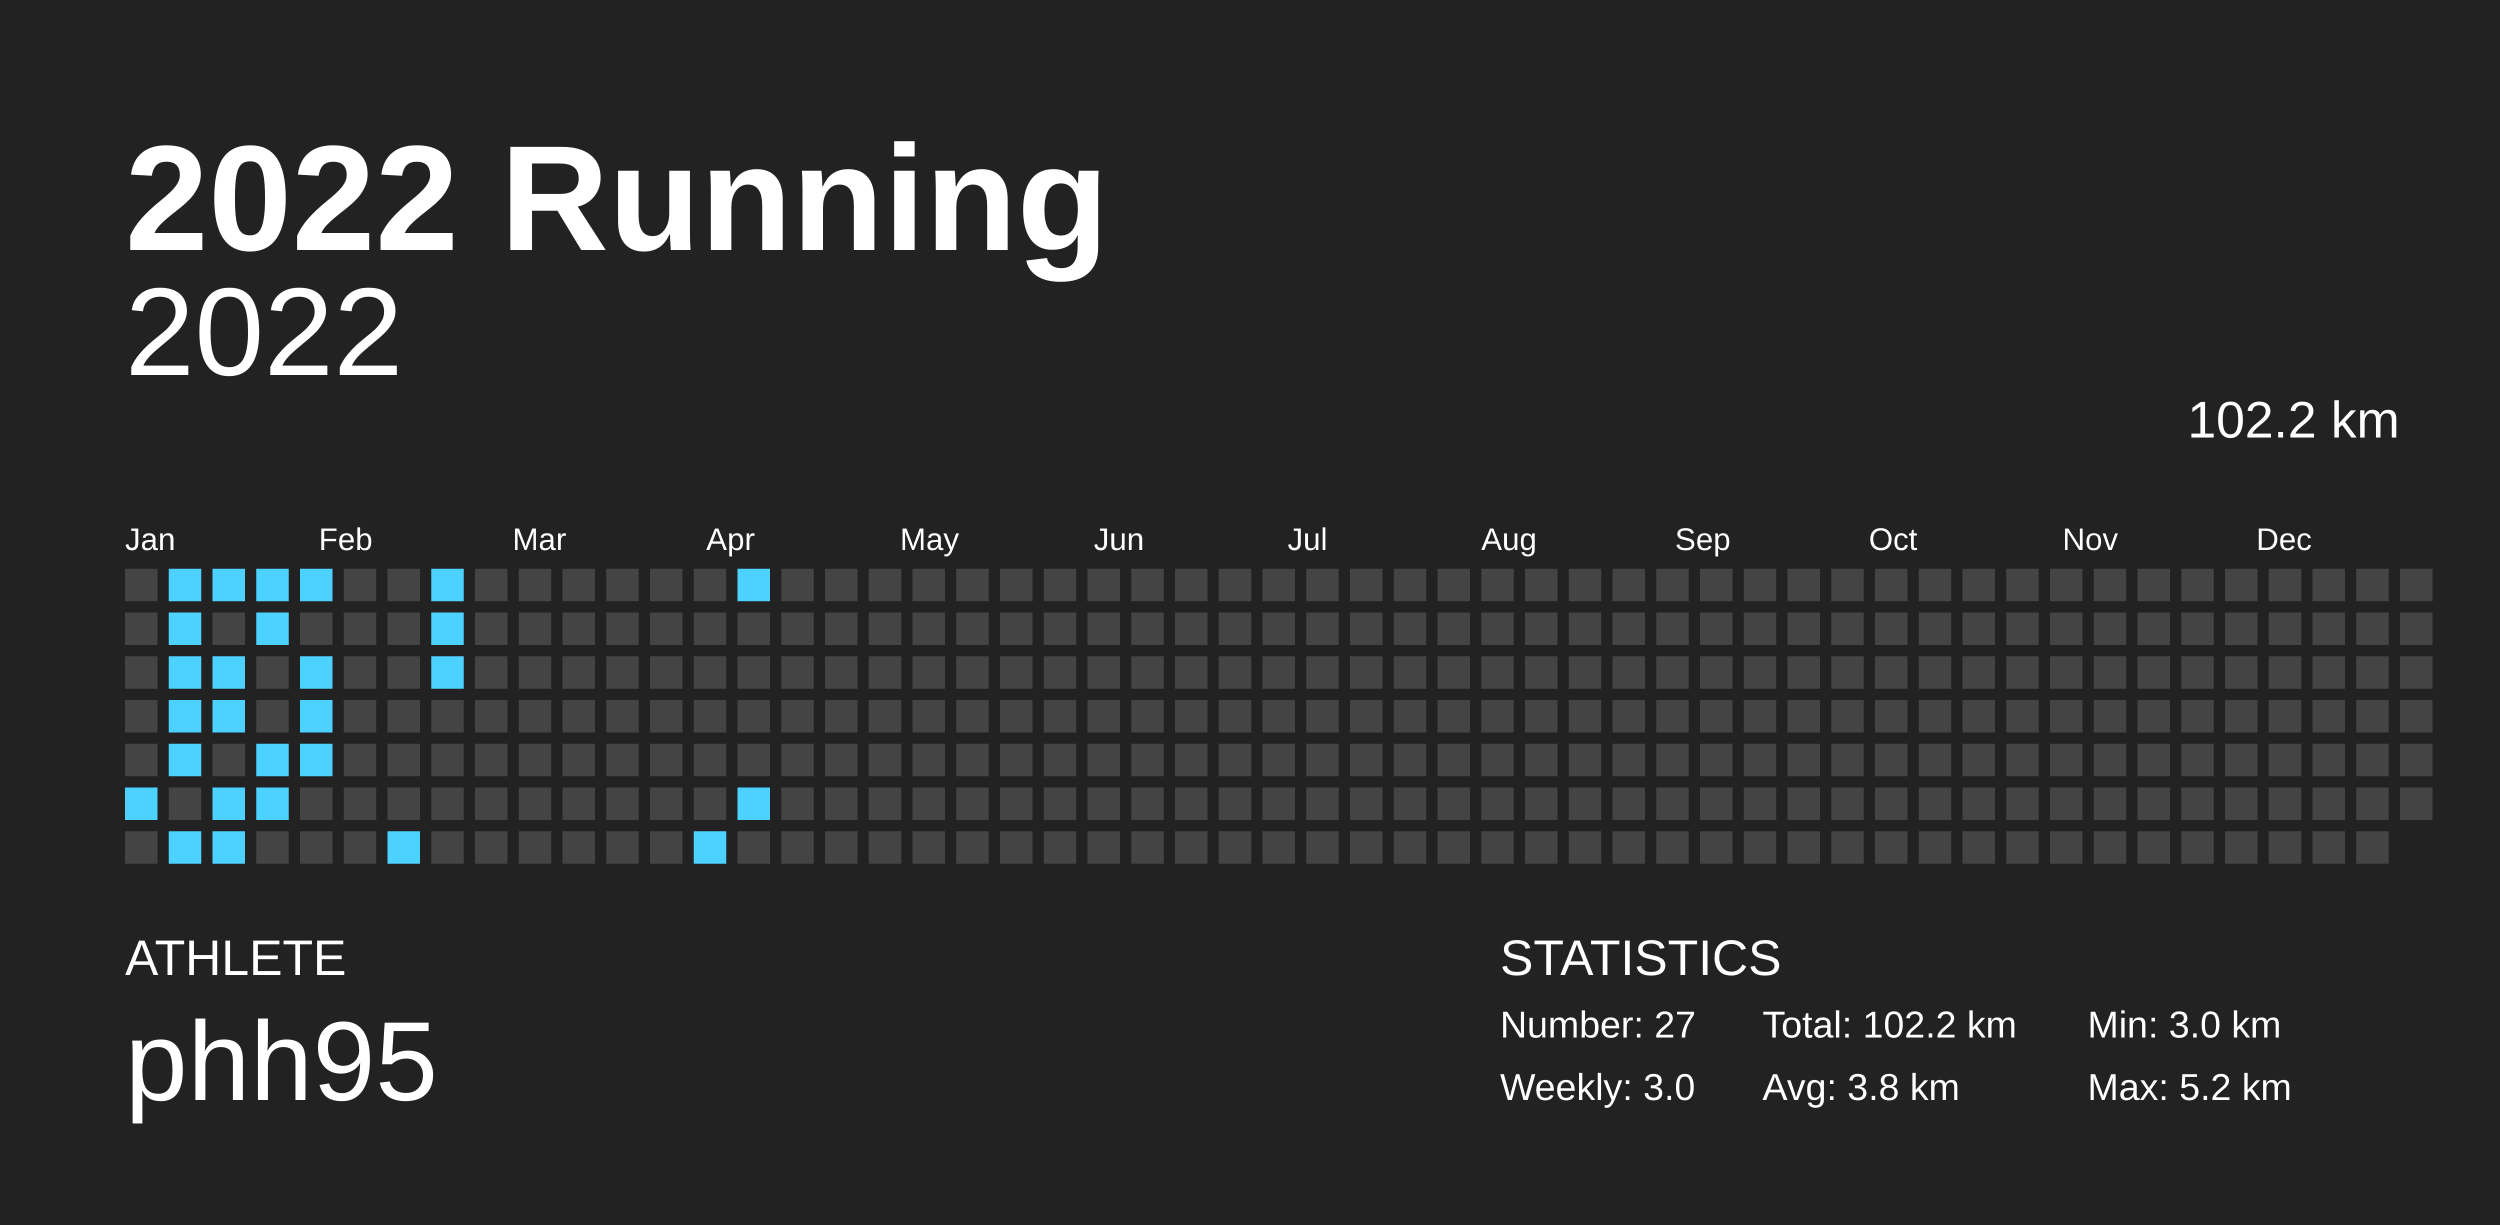
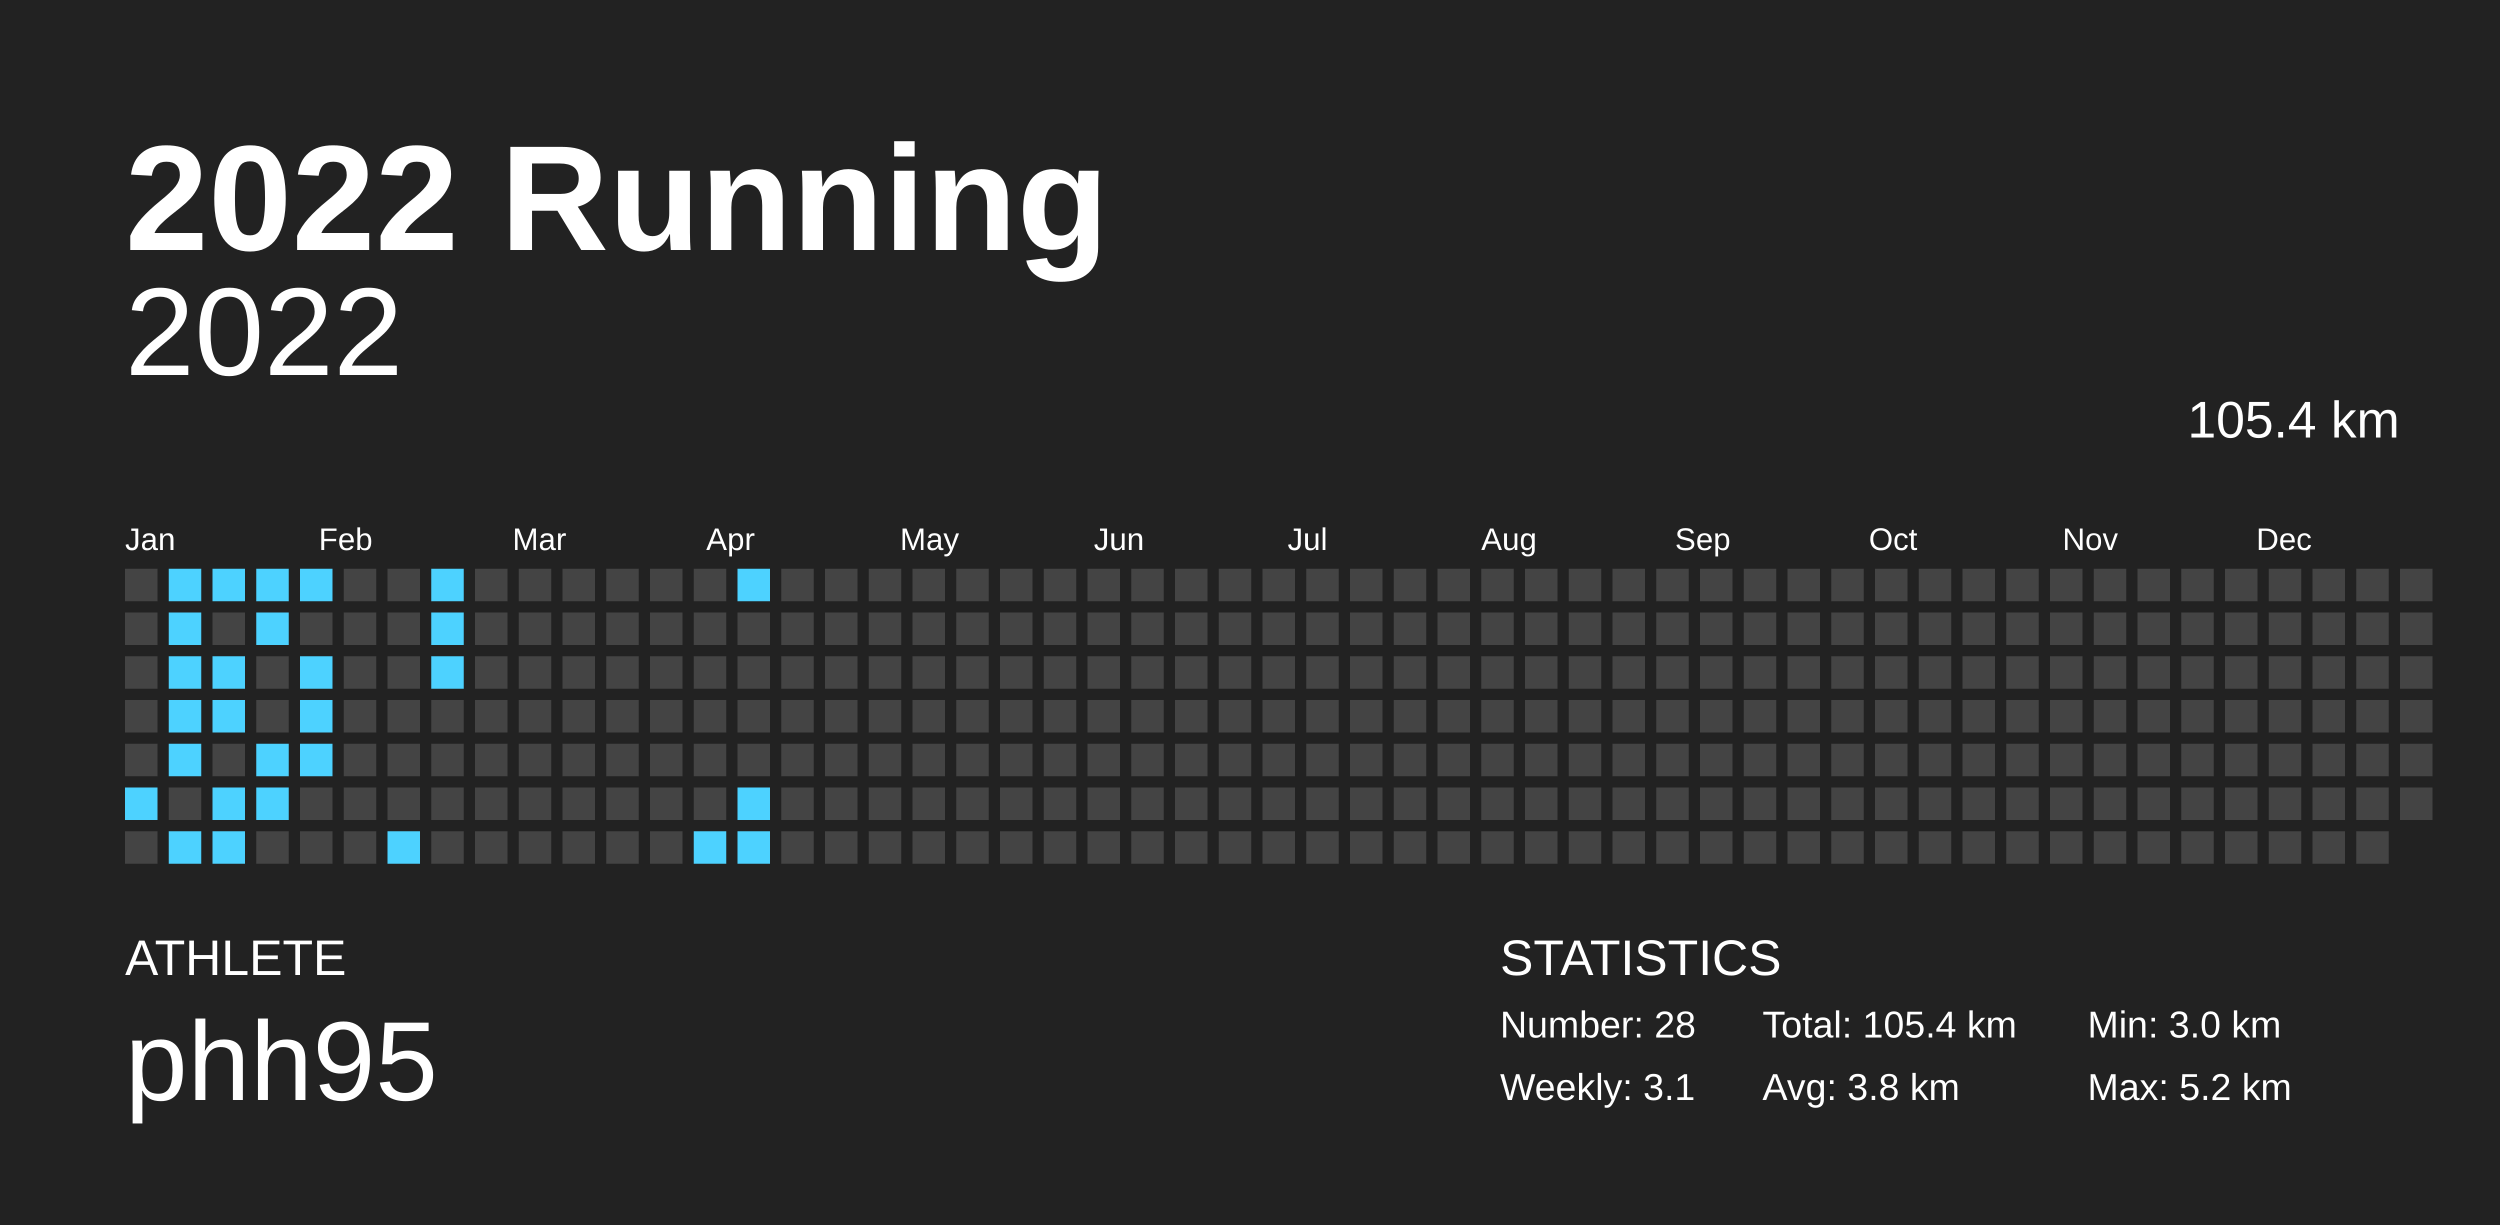
<svg xmlns="http://www.w3.org/2000/svg" baseProfile="full" height="98mm" version="1.1" viewBox="0,0,200,98" width="200mm">
  <defs />
  <rect fill="#222222" height="98" width="200" x="0" y="0" />
  <text fill="#FFFFFF" style="font-size:12px; font-family:Arial; font-weight:bold;" x="10" y="20">2022 Running</text>
  <text fill="#FFFFFF" style="font-size:4px; font-family:Arial" x="10" y="78">ATHLETE</text>
  <text fill="#FFFFFF" style="font-size:9px; font-family:Arial" x="10" y="88">phh95</text>
  <text fill="#FFFFFF" style="font-size:4px; font-family:Arial" x="120" y="78">STATISTICS</text>
-   <text fill="#FFFFFF" style="font-size:3px; font-family:Arial" x="120" y="83">Number: 27</text>
-   <text fill="#FFFFFF" style="font-size:3px; font-family:Arial" x="120" y="88">Weekly: 3.0</text>
-   <text fill="#FFFFFF" style="font-size:3px; font-family:Arial" x="141" y="83">Total: 102.2 km</text>
+   <text fill="#FFFFFF" style="font-size:3px; font-family:Arial" x="120" y="83">Number: 28</text>
+   <text fill="#FFFFFF" style="font-size:3px; font-family:Arial" x="120" y="88">Weekly: 3.1</text>
+   <text fill="#FFFFFF" style="font-size:3px; font-family:Arial" x="141" y="83">Total: 105.4 km</text>
  <text fill="#FFFFFF" style="font-size:3px; font-family:Arial" x="141" y="88">Avg: 3.8 km</text>
  <text fill="#FFFFFF" style="font-size:3px; font-family:Arial" x="167" y="83">Min: 3.0 km</text>
  <text fill="#FFFFFF" style="font-size:3px; font-family:Arial" x="167" y="88">Max: 5.2 km</text>
  <text alignment-baseline="hanging" fill="#FFFFFF" style="font-size:10.0px; font-family:Arial;" x="10" y="30">2022</text>
-   <text alignment-baseline="hanging" fill="#FFFFFF" style="font-size:4.125px; font-family:Arial;" x="175" y="35">102.2 km</text>
+   <text alignment-baseline="hanging" fill="#FFFFFF" style="font-size:4.125px; font-family:Arial;" x="175" y="35">105.4 km</text>
  <text fill="#FFFFFF" style="font-size:2.5px; font-family:Arial" x="10.0" y="44">Jan</text>
  <text fill="#FFFFFF" style="font-size:2.5px; font-family:Arial" x="25.5" y="44">Feb</text>
  <text fill="#FFFFFF" style="font-size:2.5px; font-family:Arial" x="41.0" y="44">Mar</text>
  <text fill="#FFFFFF" style="font-size:2.5px; font-family:Arial" x="56.5" y="44">Apr</text>
  <text fill="#FFFFFF" style="font-size:2.5px; font-family:Arial" x="72.0" y="44">May</text>
  <text fill="#FFFFFF" style="font-size:2.5px; font-family:Arial" x="87.5" y="44">Jun</text>
  <text fill="#FFFFFF" style="font-size:2.5px; font-family:Arial" x="103.0" y="44">Jul</text>
  <text fill="#FFFFFF" style="font-size:2.5px; font-family:Arial" x="118.5" y="44">Aug</text>
  <text fill="#FFFFFF" style="font-size:2.5px; font-family:Arial" x="134.0" y="44">Sep</text>
  <text fill="#FFFFFF" style="font-size:2.5px; font-family:Arial" x="149.5" y="44">Oct</text>
  <text fill="#FFFFFF" style="font-size:2.5px; font-family:Arial" x="165.0" y="44">Nov</text>
  <text fill="#FFFFFF" style="font-size:2.5px; font-family:Arial" x="180.5" y="44">Dec</text>
  <rect fill="#444444" height="2.6" width="2.6" x="10.0" y="45.5" />
  <rect fill="#444444" height="2.6" width="2.6" x="10.0" y="49.0" />
  <rect fill="#444444" height="2.6" width="2.6" x="10.0" y="52.5" />
  <rect fill="#444444" height="2.6" width="2.6" x="10.0" y="56.0" />
  <rect fill="#444444" height="2.6" width="2.6" x="10.0" y="59.5" />
  <rect fill="#4dd2ff" height="2.6" width="2.6" x="10.0" y="63.0" />
  <rect fill="#444444" height="2.6" width="2.6" x="10.0" y="66.5" />
  <rect fill="#4dd2ff" height="2.6" width="2.6" x="13.5" y="45.5" />
  <rect fill="#4dd2ff" height="2.6" width="2.6" x="13.5" y="49.0" />
  <rect fill="#4dd2ff" height="2.6" width="2.6" x="13.5" y="52.5" />
  <rect fill="#4dd2ff" height="2.6" width="2.6" x="13.5" y="56.0" />
  <rect fill="#4dd2ff" height="2.6" width="2.6" x="13.5" y="59.5" />
  <rect fill="#444444" height="2.6" width="2.6" x="13.5" y="63.0" />
  <rect fill="#4dd2ff" height="2.6" width="2.6" x="13.5" y="66.5" />
  <rect fill="#4dd2ff" height="2.6" width="2.6" x="17.0" y="45.5" />
  <rect fill="#444444" height="2.6" width="2.6" x="17.0" y="49.0" />
  <rect fill="#4dd2ff" height="2.6" width="2.6" x="17.0" y="52.5" />
  <rect fill="#4dd2ff" height="2.6" width="2.6" x="17.0" y="56.0" />
  <rect fill="#444444" height="2.6" width="2.6" x="17.0" y="59.5" />
  <rect fill="#4dd2ff" height="2.6" width="2.6" x="17.0" y="63.0" />
  <rect fill="#4dd2ff" height="2.6" width="2.6" x="17.0" y="66.5" />
  <rect fill="#4dd2ff" height="2.6" width="2.6" x="20.5" y="45.5" />
  <rect fill="#4dd2ff" height="2.6" width="2.6" x="20.5" y="49.0" />
  <rect fill="#444444" height="2.6" width="2.6" x="20.5" y="52.5" />
  <rect fill="#444444" height="2.6" width="2.6" x="20.5" y="56.0" />
  <rect fill="#4dd2ff" height="2.6" width="2.6" x="20.5" y="59.5" />
  <rect fill="#4dd2ff" height="2.6" width="2.6" x="20.5" y="63.0" />
  <rect fill="#444444" height="2.6" width="2.6" x="20.5" y="66.5" />
  <rect fill="#4dd2ff" height="2.6" width="2.6" x="24.0" y="45.5" />
  <rect fill="#444444" height="2.6" width="2.6" x="24.0" y="49.0" />
  <rect fill="#4dd2ff" height="2.6" width="2.6" x="24.0" y="52.5" />
  <rect fill="#4dd2ff" height="2.6" width="2.6" x="24.0" y="56.0" />
  <rect fill="#4dd2ff" height="2.6" width="2.6" x="24.0" y="59.5" />
  <rect fill="#444444" height="2.6" width="2.6" x="24.0" y="63.0" />
  <rect fill="#444444" height="2.6" width="2.6" x="24.0" y="66.5" />
  <rect fill="#444444" height="2.6" width="2.6" x="27.5" y="45.5" />
  <rect fill="#444444" height="2.6" width="2.6" x="27.5" y="49.0" />
  <rect fill="#444444" height="2.6" width="2.6" x="27.5" y="52.5" />
  <rect fill="#444444" height="2.6" width="2.6" x="27.5" y="56.0" />
  <rect fill="#444444" height="2.6" width="2.6" x="27.5" y="59.5" />
  <rect fill="#444444" height="2.6" width="2.6" x="27.5" y="63.0" />
  <rect fill="#444444" height="2.6" width="2.6" x="27.5" y="66.5" />
  <rect fill="#444444" height="2.6" width="2.6" x="31.0" y="45.5" />
  <rect fill="#444444" height="2.6" width="2.6" x="31.0" y="49.0" />
  <rect fill="#444444" height="2.6" width="2.6" x="31.0" y="52.5" />
  <rect fill="#444444" height="2.6" width="2.6" x="31.0" y="56.0" />
  <rect fill="#444444" height="2.6" width="2.6" x="31.0" y="59.5" />
  <rect fill="#444444" height="2.6" width="2.6" x="31.0" y="63.0" />
  <rect fill="#4dd2ff" height="2.6" width="2.6" x="31.0" y="66.5" />
  <rect fill="#4dd2ff" height="2.6" width="2.6" x="34.5" y="45.5" />
  <rect fill="#4dd2ff" height="2.6" width="2.6" x="34.5" y="49.0" />
  <rect fill="#4dd2ff" height="2.6" width="2.6" x="34.5" y="52.5" />
  <rect fill="#444444" height="2.6" width="2.6" x="34.5" y="56.0" />
  <rect fill="#444444" height="2.6" width="2.6" x="34.5" y="59.5" />
  <rect fill="#444444" height="2.6" width="2.6" x="34.5" y="63.0" />
  <rect fill="#444444" height="2.6" width="2.6" x="34.5" y="66.5" />
  <rect fill="#444444" height="2.6" width="2.6" x="38.0" y="45.5" />
  <rect fill="#444444" height="2.6" width="2.6" x="38.0" y="49.0" />
  <rect fill="#444444" height="2.6" width="2.6" x="38.0" y="52.5" />
  <rect fill="#444444" height="2.6" width="2.6" x="38.0" y="56.0" />
  <rect fill="#444444" height="2.6" width="2.6" x="38.0" y="59.5" />
  <rect fill="#444444" height="2.6" width="2.6" x="38.0" y="63.0" />
  <rect fill="#444444" height="2.6" width="2.6" x="38.0" y="66.5" />
  <rect fill="#444444" height="2.6" width="2.6" x="41.5" y="45.5" />
  <rect fill="#444444" height="2.6" width="2.6" x="41.5" y="49.0" />
  <rect fill="#444444" height="2.6" width="2.6" x="41.5" y="52.5" />
  <rect fill="#444444" height="2.6" width="2.6" x="41.5" y="56.0" />
  <rect fill="#444444" height="2.6" width="2.6" x="41.5" y="59.5" />
  <rect fill="#444444" height="2.6" width="2.6" x="41.5" y="63.0" />
  <rect fill="#444444" height="2.6" width="2.6" x="41.5" y="66.5" />
  <rect fill="#444444" height="2.6" width="2.6" x="45.0" y="45.5" />
  <rect fill="#444444" height="2.6" width="2.6" x="45.0" y="49.0" />
  <rect fill="#444444" height="2.6" width="2.6" x="45.0" y="52.5" />
  <rect fill="#444444" height="2.6" width="2.6" x="45.0" y="56.0" />
  <rect fill="#444444" height="2.6" width="2.6" x="45.0" y="59.5" />
  <rect fill="#444444" height="2.6" width="2.6" x="45.0" y="63.0" />
  <rect fill="#444444" height="2.6" width="2.6" x="45.0" y="66.5" />
  <rect fill="#444444" height="2.6" width="2.6" x="48.5" y="45.5" />
  <rect fill="#444444" height="2.6" width="2.6" x="48.5" y="49.0" />
  <rect fill="#444444" height="2.6" width="2.6" x="48.5" y="52.5" />
  <rect fill="#444444" height="2.6" width="2.6" x="48.5" y="56.0" />
  <rect fill="#444444" height="2.6" width="2.6" x="48.5" y="59.5" />
  <rect fill="#444444" height="2.6" width="2.6" x="48.5" y="63.0" />
  <rect fill="#444444" height="2.6" width="2.6" x="48.5" y="66.5" />
  <rect fill="#444444" height="2.6" width="2.6" x="52.0" y="45.5" />
  <rect fill="#444444" height="2.6" width="2.6" x="52.0" y="49.0" />
  <rect fill="#444444" height="2.6" width="2.6" x="52.0" y="52.5" />
  <rect fill="#444444" height="2.6" width="2.6" x="52.0" y="56.0" />
  <rect fill="#444444" height="2.6" width="2.6" x="52.0" y="59.5" />
  <rect fill="#444444" height="2.6" width="2.6" x="52.0" y="63.0" />
  <rect fill="#444444" height="2.6" width="2.6" x="52.0" y="66.5" />
  <rect fill="#444444" height="2.6" width="2.6" x="55.5" y="45.5" />
  <rect fill="#444444" height="2.6" width="2.6" x="55.5" y="49.0" />
  <rect fill="#444444" height="2.6" width="2.6" x="55.5" y="52.5" />
  <rect fill="#444444" height="2.6" width="2.6" x="55.5" y="56.0" />
  <rect fill="#444444" height="2.6" width="2.6" x="55.5" y="59.5" />
  <rect fill="#444444" height="2.6" width="2.6" x="55.5" y="63.0" />
  <rect fill="#4dd2ff" height="2.6" width="2.6" x="55.5" y="66.5" />
  <rect fill="#4dd2ff" height="2.6" width="2.6" x="59.0" y="45.5" />
  <rect fill="#444444" height="2.6" width="2.6" x="59.0" y="49.0" />
  <rect fill="#444444" height="2.6" width="2.6" x="59.0" y="52.5" />
  <rect fill="#444444" height="2.6" width="2.6" x="59.0" y="56.0" />
  <rect fill="#444444" height="2.6" width="2.6" x="59.0" y="59.5" />
  <rect fill="#4dd2ff" height="2.6" width="2.6" x="59.0" y="63.0" />
-   <rect fill="#444444" height="2.6" width="2.6" x="59.0" y="66.5" />
+   <rect fill="#4dd2ff" height="2.6" width="2.6" x="59.0" y="66.5" />
  <rect fill="#444444" height="2.6" width="2.6" x="62.5" y="45.5" />
  <rect fill="#444444" height="2.6" width="2.6" x="62.5" y="49.0" />
  <rect fill="#444444" height="2.6" width="2.6" x="62.5" y="52.5" />
  <rect fill="#444444" height="2.6" width="2.6" x="62.5" y="56.0" />
  <rect fill="#444444" height="2.6" width="2.6" x="62.5" y="59.5" />
  <rect fill="#444444" height="2.6" width="2.6" x="62.5" y="63.0" />
  <rect fill="#444444" height="2.6" width="2.6" x="62.5" y="66.5" />
  <rect fill="#444444" height="2.6" width="2.6" x="66.0" y="45.5" />
  <rect fill="#444444" height="2.6" width="2.6" x="66.0" y="49.0" />
  <rect fill="#444444" height="2.6" width="2.6" x="66.0" y="52.5" />
  <rect fill="#444444" height="2.6" width="2.6" x="66.0" y="56.0" />
  <rect fill="#444444" height="2.6" width="2.6" x="66.0" y="59.5" />
  <rect fill="#444444" height="2.6" width="2.6" x="66.0" y="63.0" />
  <rect fill="#444444" height="2.6" width="2.6" x="66.0" y="66.5" />
  <rect fill="#444444" height="2.6" width="2.6" x="69.5" y="45.5" />
  <rect fill="#444444" height="2.6" width="2.6" x="69.5" y="49.0" />
  <rect fill="#444444" height="2.6" width="2.6" x="69.5" y="52.5" />
  <rect fill="#444444" height="2.6" width="2.6" x="69.5" y="56.0" />
  <rect fill="#444444" height="2.6" width="2.6" x="69.5" y="59.5" />
  <rect fill="#444444" height="2.6" width="2.6" x="69.5" y="63.0" />
  <rect fill="#444444" height="2.6" width="2.6" x="69.5" y="66.5" />
  <rect fill="#444444" height="2.6" width="2.6" x="73.0" y="45.5" />
  <rect fill="#444444" height="2.6" width="2.6" x="73.0" y="49.0" />
  <rect fill="#444444" height="2.6" width="2.6" x="73.0" y="52.5" />
  <rect fill="#444444" height="2.6" width="2.6" x="73.0" y="56.0" />
  <rect fill="#444444" height="2.6" width="2.6" x="73.0" y="59.5" />
  <rect fill="#444444" height="2.6" width="2.6" x="73.0" y="63.0" />
  <rect fill="#444444" height="2.6" width="2.6" x="73.0" y="66.5" />
  <rect fill="#444444" height="2.6" width="2.6" x="76.5" y="45.5" />
  <rect fill="#444444" height="2.6" width="2.6" x="76.5" y="49.0" />
  <rect fill="#444444" height="2.6" width="2.6" x="76.5" y="52.5" />
  <rect fill="#444444" height="2.6" width="2.6" x="76.5" y="56.0" />
  <rect fill="#444444" height="2.6" width="2.6" x="76.5" y="59.5" />
  <rect fill="#444444" height="2.6" width="2.6" x="76.5" y="63.0" />
  <rect fill="#444444" height="2.6" width="2.6" x="76.5" y="66.5" />
  <rect fill="#444444" height="2.6" width="2.6" x="80.0" y="45.5" />
  <rect fill="#444444" height="2.6" width="2.6" x="80.0" y="49.0" />
  <rect fill="#444444" height="2.6" width="2.6" x="80.0" y="52.5" />
  <rect fill="#444444" height="2.6" width="2.6" x="80.0" y="56.0" />
  <rect fill="#444444" height="2.6" width="2.6" x="80.0" y="59.5" />
  <rect fill="#444444" height="2.6" width="2.6" x="80.0" y="63.0" />
  <rect fill="#444444" height="2.6" width="2.6" x="80.0" y="66.5" />
  <rect fill="#444444" height="2.6" width="2.6" x="83.5" y="45.5" />
  <rect fill="#444444" height="2.6" width="2.6" x="83.5" y="49.0" />
  <rect fill="#444444" height="2.6" width="2.6" x="83.5" y="52.5" />
  <rect fill="#444444" height="2.6" width="2.6" x="83.5" y="56.0" />
  <rect fill="#444444" height="2.6" width="2.6" x="83.5" y="59.5" />
  <rect fill="#444444" height="2.6" width="2.6" x="83.5" y="63.0" />
  <rect fill="#444444" height="2.6" width="2.6" x="83.5" y="66.5" />
  <rect fill="#444444" height="2.6" width="2.6" x="87.0" y="45.5" />
  <rect fill="#444444" height="2.6" width="2.6" x="87.0" y="49.0" />
  <rect fill="#444444" height="2.6" width="2.6" x="87.0" y="52.5" />
  <rect fill="#444444" height="2.6" width="2.6" x="87.0" y="56.0" />
  <rect fill="#444444" height="2.6" width="2.6" x="87.0" y="59.5" />
  <rect fill="#444444" height="2.6" width="2.6" x="87.0" y="63.0" />
  <rect fill="#444444" height="2.6" width="2.6" x="87.0" y="66.5" />
  <rect fill="#444444" height="2.6" width="2.6" x="90.5" y="45.5" />
  <rect fill="#444444" height="2.6" width="2.6" x="90.5" y="49.0" />
  <rect fill="#444444" height="2.6" width="2.6" x="90.5" y="52.5" />
  <rect fill="#444444" height="2.6" width="2.6" x="90.5" y="56.0" />
  <rect fill="#444444" height="2.6" width="2.6" x="90.5" y="59.5" />
  <rect fill="#444444" height="2.6" width="2.6" x="90.5" y="63.0" />
  <rect fill="#444444" height="2.6" width="2.6" x="90.5" y="66.5" />
  <rect fill="#444444" height="2.6" width="2.6" x="94.0" y="45.5" />
  <rect fill="#444444" height="2.6" width="2.6" x="94.0" y="49.0" />
  <rect fill="#444444" height="2.6" width="2.6" x="94.0" y="52.5" />
  <rect fill="#444444" height="2.6" width="2.6" x="94.0" y="56.0" />
  <rect fill="#444444" height="2.6" width="2.6" x="94.0" y="59.5" />
  <rect fill="#444444" height="2.6" width="2.6" x="94.0" y="63.0" />
  <rect fill="#444444" height="2.6" width="2.6" x="94.0" y="66.5" />
  <rect fill="#444444" height="2.6" width="2.6" x="97.5" y="45.5" />
  <rect fill="#444444" height="2.6" width="2.6" x="97.5" y="49.0" />
  <rect fill="#444444" height="2.6" width="2.6" x="97.5" y="52.5" />
  <rect fill="#444444" height="2.6" width="2.6" x="97.5" y="56.0" />
  <rect fill="#444444" height="2.6" width="2.6" x="97.5" y="59.5" />
  <rect fill="#444444" height="2.6" width="2.6" x="97.5" y="63.0" />
  <rect fill="#444444" height="2.6" width="2.6" x="97.5" y="66.5" />
  <rect fill="#444444" height="2.6" width="2.6" x="101.0" y="45.5" />
  <rect fill="#444444" height="2.6" width="2.6" x="101.0" y="49.0" />
  <rect fill="#444444" height="2.6" width="2.6" x="101.0" y="52.5" />
  <rect fill="#444444" height="2.6" width="2.6" x="101.0" y="56.0" />
  <rect fill="#444444" height="2.6" width="2.6" x="101.0" y="59.5" />
  <rect fill="#444444" height="2.6" width="2.6" x="101.0" y="63.0" />
  <rect fill="#444444" height="2.6" width="2.6" x="101.0" y="66.5" />
  <rect fill="#444444" height="2.6" width="2.6" x="104.5" y="45.5" />
  <rect fill="#444444" height="2.6" width="2.6" x="104.5" y="49.0" />
  <rect fill="#444444" height="2.6" width="2.6" x="104.5" y="52.5" />
  <rect fill="#444444" height="2.6" width="2.6" x="104.5" y="56.0" />
  <rect fill="#444444" height="2.6" width="2.6" x="104.5" y="59.5" />
  <rect fill="#444444" height="2.6" width="2.6" x="104.5" y="63.0" />
  <rect fill="#444444" height="2.6" width="2.6" x="104.5" y="66.5" />
  <rect fill="#444444" height="2.6" width="2.6" x="108.0" y="45.5" />
  <rect fill="#444444" height="2.6" width="2.6" x="108.0" y="49.0" />
  <rect fill="#444444" height="2.6" width="2.6" x="108.0" y="52.5" />
  <rect fill="#444444" height="2.6" width="2.6" x="108.0" y="56.0" />
  <rect fill="#444444" height="2.6" width="2.6" x="108.0" y="59.5" />
  <rect fill="#444444" height="2.6" width="2.6" x="108.0" y="63.0" />
  <rect fill="#444444" height="2.6" width="2.6" x="108.0" y="66.5" />
  <rect fill="#444444" height="2.6" width="2.6" x="111.5" y="45.5" />
  <rect fill="#444444" height="2.6" width="2.6" x="111.5" y="49.0" />
  <rect fill="#444444" height="2.6" width="2.6" x="111.5" y="52.5" />
  <rect fill="#444444" height="2.6" width="2.6" x="111.5" y="56.0" />
  <rect fill="#444444" height="2.6" width="2.6" x="111.5" y="59.5" />
  <rect fill="#444444" height="2.6" width="2.6" x="111.5" y="63.0" />
  <rect fill="#444444" height="2.6" width="2.6" x="111.5" y="66.5" />
  <rect fill="#444444" height="2.6" width="2.6" x="115.0" y="45.5" />
  <rect fill="#444444" height="2.6" width="2.6" x="115.0" y="49.0" />
  <rect fill="#444444" height="2.6" width="2.6" x="115.0" y="52.5" />
  <rect fill="#444444" height="2.6" width="2.6" x="115.0" y="56.0" />
  <rect fill="#444444" height="2.6" width="2.6" x="115.0" y="59.5" />
  <rect fill="#444444" height="2.6" width="2.6" x="115.0" y="63.0" />
  <rect fill="#444444" height="2.6" width="2.6" x="115.0" y="66.5" />
  <rect fill="#444444" height="2.6" width="2.6" x="118.5" y="45.5" />
  <rect fill="#444444" height="2.6" width="2.6" x="118.5" y="49.0" />
  <rect fill="#444444" height="2.6" width="2.6" x="118.5" y="52.5" />
  <rect fill="#444444" height="2.6" width="2.6" x="118.5" y="56.0" />
  <rect fill="#444444" height="2.6" width="2.6" x="118.5" y="59.5" />
  <rect fill="#444444" height="2.6" width="2.6" x="118.5" y="63.0" />
  <rect fill="#444444" height="2.6" width="2.6" x="118.5" y="66.5" />
  <rect fill="#444444" height="2.6" width="2.6" x="122.0" y="45.5" />
  <rect fill="#444444" height="2.6" width="2.6" x="122.0" y="49.0" />
  <rect fill="#444444" height="2.6" width="2.6" x="122.0" y="52.5" />
  <rect fill="#444444" height="2.6" width="2.6" x="122.0" y="56.0" />
  <rect fill="#444444" height="2.6" width="2.6" x="122.0" y="59.5" />
  <rect fill="#444444" height="2.6" width="2.6" x="122.0" y="63.0" />
  <rect fill="#444444" height="2.6" width="2.6" x="122.0" y="66.5" />
  <rect fill="#444444" height="2.6" width="2.6" x="125.5" y="45.5" />
  <rect fill="#444444" height="2.6" width="2.6" x="125.5" y="49.0" />
  <rect fill="#444444" height="2.6" width="2.6" x="125.5" y="52.5" />
  <rect fill="#444444" height="2.6" width="2.6" x="125.5" y="56.0" />
  <rect fill="#444444" height="2.6" width="2.6" x="125.5" y="59.5" />
  <rect fill="#444444" height="2.6" width="2.6" x="125.5" y="63.0" />
  <rect fill="#444444" height="2.6" width="2.6" x="125.5" y="66.5" />
  <rect fill="#444444" height="2.6" width="2.6" x="129.0" y="45.5" />
  <rect fill="#444444" height="2.6" width="2.6" x="129.0" y="49.0" />
  <rect fill="#444444" height="2.6" width="2.6" x="129.0" y="52.5" />
  <rect fill="#444444" height="2.6" width="2.6" x="129.0" y="56.0" />
  <rect fill="#444444" height="2.6" width="2.6" x="129.0" y="59.5" />
  <rect fill="#444444" height="2.6" width="2.6" x="129.0" y="63.0" />
  <rect fill="#444444" height="2.6" width="2.6" x="129.0" y="66.5" />
  <rect fill="#444444" height="2.6" width="2.6" x="132.5" y="45.5" />
  <rect fill="#444444" height="2.6" width="2.6" x="132.5" y="49.0" />
  <rect fill="#444444" height="2.6" width="2.6" x="132.5" y="52.5" />
  <rect fill="#444444" height="2.6" width="2.6" x="132.5" y="56.0" />
  <rect fill="#444444" height="2.6" width="2.6" x="132.5" y="59.5" />
  <rect fill="#444444" height="2.6" width="2.6" x="132.5" y="63.0" />
  <rect fill="#444444" height="2.6" width="2.6" x="132.5" y="66.5" />
  <rect fill="#444444" height="2.6" width="2.6" x="136.0" y="45.5" />
  <rect fill="#444444" height="2.6" width="2.6" x="136.0" y="49.0" />
  <rect fill="#444444" height="2.6" width="2.6" x="136.0" y="52.5" />
  <rect fill="#444444" height="2.6" width="2.6" x="136.0" y="56.0" />
  <rect fill="#444444" height="2.6" width="2.6" x="136.0" y="59.5" />
  <rect fill="#444444" height="2.6" width="2.6" x="136.0" y="63.0" />
  <rect fill="#444444" height="2.6" width="2.6" x="136.0" y="66.5" />
  <rect fill="#444444" height="2.6" width="2.6" x="139.5" y="45.5" />
  <rect fill="#444444" height="2.6" width="2.6" x="139.5" y="49.0" />
  <rect fill="#444444" height="2.6" width="2.6" x="139.5" y="52.5" />
  <rect fill="#444444" height="2.6" width="2.6" x="139.5" y="56.0" />
  <rect fill="#444444" height="2.6" width="2.6" x="139.5" y="59.5" />
  <rect fill="#444444" height="2.6" width="2.6" x="139.5" y="63.0" />
  <rect fill="#444444" height="2.6" width="2.6" x="139.5" y="66.5" />
  <rect fill="#444444" height="2.6" width="2.6" x="143.0" y="45.5" />
  <rect fill="#444444" height="2.6" width="2.6" x="143.0" y="49.0" />
  <rect fill="#444444" height="2.6" width="2.6" x="143.0" y="52.5" />
  <rect fill="#444444" height="2.6" width="2.6" x="143.0" y="56.0" />
  <rect fill="#444444" height="2.6" width="2.6" x="143.0" y="59.5" />
  <rect fill="#444444" height="2.6" width="2.6" x="143.0" y="63.0" />
  <rect fill="#444444" height="2.6" width="2.6" x="143.0" y="66.5" />
  <rect fill="#444444" height="2.6" width="2.6" x="146.5" y="45.5" />
  <rect fill="#444444" height="2.6" width="2.6" x="146.5" y="49.0" />
  <rect fill="#444444" height="2.6" width="2.6" x="146.5" y="52.5" />
  <rect fill="#444444" height="2.6" width="2.6" x="146.5" y="56.0" />
  <rect fill="#444444" height="2.6" width="2.6" x="146.5" y="59.5" />
  <rect fill="#444444" height="2.6" width="2.6" x="146.5" y="63.0" />
  <rect fill="#444444" height="2.6" width="2.6" x="146.5" y="66.5" />
  <rect fill="#444444" height="2.6" width="2.6" x="150.0" y="45.5" />
  <rect fill="#444444" height="2.6" width="2.6" x="150.0" y="49.0" />
  <rect fill="#444444" height="2.6" width="2.6" x="150.0" y="52.5" />
  <rect fill="#444444" height="2.6" width="2.6" x="150.0" y="56.0" />
  <rect fill="#444444" height="2.6" width="2.6" x="150.0" y="59.5" />
  <rect fill="#444444" height="2.6" width="2.6" x="150.0" y="63.0" />
  <rect fill="#444444" height="2.6" width="2.6" x="150.0" y="66.5" />
  <rect fill="#444444" height="2.6" width="2.6" x="153.5" y="45.5" />
  <rect fill="#444444" height="2.6" width="2.6" x="153.5" y="49.0" />
  <rect fill="#444444" height="2.6" width="2.6" x="153.5" y="52.5" />
  <rect fill="#444444" height="2.6" width="2.6" x="153.5" y="56.0" />
  <rect fill="#444444" height="2.6" width="2.6" x="153.5" y="59.5" />
  <rect fill="#444444" height="2.6" width="2.6" x="153.5" y="63.0" />
  <rect fill="#444444" height="2.6" width="2.6" x="153.5" y="66.5" />
  <rect fill="#444444" height="2.6" width="2.6" x="157.0" y="45.5" />
  <rect fill="#444444" height="2.6" width="2.6" x="157.0" y="49.0" />
  <rect fill="#444444" height="2.6" width="2.6" x="157.0" y="52.5" />
  <rect fill="#444444" height="2.6" width="2.6" x="157.0" y="56.0" />
  <rect fill="#444444" height="2.6" width="2.6" x="157.0" y="59.5" />
  <rect fill="#444444" height="2.6" width="2.6" x="157.0" y="63.0" />
  <rect fill="#444444" height="2.6" width="2.6" x="157.0" y="66.5" />
  <rect fill="#444444" height="2.6" width="2.6" x="160.5" y="45.5" />
  <rect fill="#444444" height="2.6" width="2.6" x="160.5" y="49.0" />
  <rect fill="#444444" height="2.6" width="2.6" x="160.5" y="52.5" />
  <rect fill="#444444" height="2.6" width="2.6" x="160.5" y="56.0" />
  <rect fill="#444444" height="2.6" width="2.6" x="160.5" y="59.5" />
  <rect fill="#444444" height="2.6" width="2.6" x="160.5" y="63.0" />
  <rect fill="#444444" height="2.6" width="2.6" x="160.5" y="66.5" />
  <rect fill="#444444" height="2.6" width="2.6" x="164.0" y="45.5" />
  <rect fill="#444444" height="2.6" width="2.6" x="164.0" y="49.0" />
  <rect fill="#444444" height="2.6" width="2.6" x="164.0" y="52.5" />
  <rect fill="#444444" height="2.6" width="2.6" x="164.0" y="56.0" />
  <rect fill="#444444" height="2.6" width="2.6" x="164.0" y="59.5" />
  <rect fill="#444444" height="2.6" width="2.6" x="164.0" y="63.0" />
  <rect fill="#444444" height="2.6" width="2.6" x="164.0" y="66.5" />
  <rect fill="#444444" height="2.6" width="2.6" x="167.5" y="45.5" />
  <rect fill="#444444" height="2.6" width="2.6" x="167.5" y="49.0" />
  <rect fill="#444444" height="2.6" width="2.6" x="167.5" y="52.5" />
  <rect fill="#444444" height="2.6" width="2.6" x="167.5" y="56.0" />
  <rect fill="#444444" height="2.6" width="2.6" x="167.5" y="59.5" />
  <rect fill="#444444" height="2.6" width="2.6" x="167.5" y="63.0" />
  <rect fill="#444444" height="2.6" width="2.6" x="167.5" y="66.5" />
  <rect fill="#444444" height="2.6" width="2.6" x="171.0" y="45.5" />
  <rect fill="#444444" height="2.6" width="2.6" x="171.0" y="49.0" />
  <rect fill="#444444" height="2.6" width="2.6" x="171.0" y="52.5" />
  <rect fill="#444444" height="2.6" width="2.6" x="171.0" y="56.0" />
  <rect fill="#444444" height="2.6" width="2.6" x="171.0" y="59.5" />
  <rect fill="#444444" height="2.6" width="2.6" x="171.0" y="63.0" />
  <rect fill="#444444" height="2.6" width="2.6" x="171.0" y="66.5" />
  <rect fill="#444444" height="2.6" width="2.6" x="174.5" y="45.5" />
  <rect fill="#444444" height="2.6" width="2.6" x="174.5" y="49.0" />
  <rect fill="#444444" height="2.6" width="2.6" x="174.5" y="52.5" />
  <rect fill="#444444" height="2.6" width="2.6" x="174.5" y="56.0" />
  <rect fill="#444444" height="2.6" width="2.6" x="174.5" y="59.5" />
  <rect fill="#444444" height="2.6" width="2.6" x="174.5" y="63.0" />
  <rect fill="#444444" height="2.6" width="2.6" x="174.5" y="66.5" />
  <rect fill="#444444" height="2.6" width="2.6" x="178.0" y="45.5" />
  <rect fill="#444444" height="2.6" width="2.6" x="178.0" y="49.0" />
  <rect fill="#444444" height="2.6" width="2.6" x="178.0" y="52.5" />
  <rect fill="#444444" height="2.6" width="2.6" x="178.0" y="56.0" />
  <rect fill="#444444" height="2.6" width="2.6" x="178.0" y="59.5" />
  <rect fill="#444444" height="2.6" width="2.6" x="178.0" y="63.0" />
  <rect fill="#444444" height="2.6" width="2.6" x="178.0" y="66.5" />
  <rect fill="#444444" height="2.6" width="2.6" x="181.5" y="45.5" />
  <rect fill="#444444" height="2.6" width="2.6" x="181.5" y="49.0" />
  <rect fill="#444444" height="2.6" width="2.6" x="181.5" y="52.5" />
  <rect fill="#444444" height="2.6" width="2.6" x="181.5" y="56.0" />
  <rect fill="#444444" height="2.6" width="2.6" x="181.5" y="59.5" />
  <rect fill="#444444" height="2.6" width="2.6" x="181.5" y="63.0" />
  <rect fill="#444444" height="2.6" width="2.6" x="181.5" y="66.5" />
  <rect fill="#444444" height="2.6" width="2.6" x="185.0" y="45.5" />
  <rect fill="#444444" height="2.6" width="2.6" x="185.0" y="49.0" />
  <rect fill="#444444" height="2.6" width="2.6" x="185.0" y="52.5" />
  <rect fill="#444444" height="2.6" width="2.6" x="185.0" y="56.0" />
  <rect fill="#444444" height="2.6" width="2.6" x="185.0" y="59.5" />
  <rect fill="#444444" height="2.6" width="2.6" x="185.0" y="63.0" />
  <rect fill="#444444" height="2.6" width="2.6" x="185.0" y="66.5" />
  <rect fill="#444444" height="2.6" width="2.6" x="188.5" y="45.5" />
  <rect fill="#444444" height="2.6" width="2.6" x="188.5" y="49.0" />
  <rect fill="#444444" height="2.6" width="2.6" x="188.5" y="52.5" />
  <rect fill="#444444" height="2.6" width="2.6" x="188.5" y="56.0" />
  <rect fill="#444444" height="2.6" width="2.6" x="188.5" y="59.5" />
  <rect fill="#444444" height="2.6" width="2.6" x="188.5" y="63.0" />
  <rect fill="#444444" height="2.6" width="2.6" x="188.5" y="66.5" />
  <rect fill="#444444" height="2.6" width="2.6" x="192.0" y="45.5" />
  <rect fill="#444444" height="2.6" width="2.6" x="192.0" y="49.0" />
  <rect fill="#444444" height="2.6" width="2.6" x="192.0" y="52.5" />
  <rect fill="#444444" height="2.6" width="2.6" x="192.0" y="56.0" />
  <rect fill="#444444" height="2.6" width="2.6" x="192.0" y="59.5" />
  <rect fill="#444444" height="2.6" width="2.6" x="192.0" y="63.0" />
</svg>
